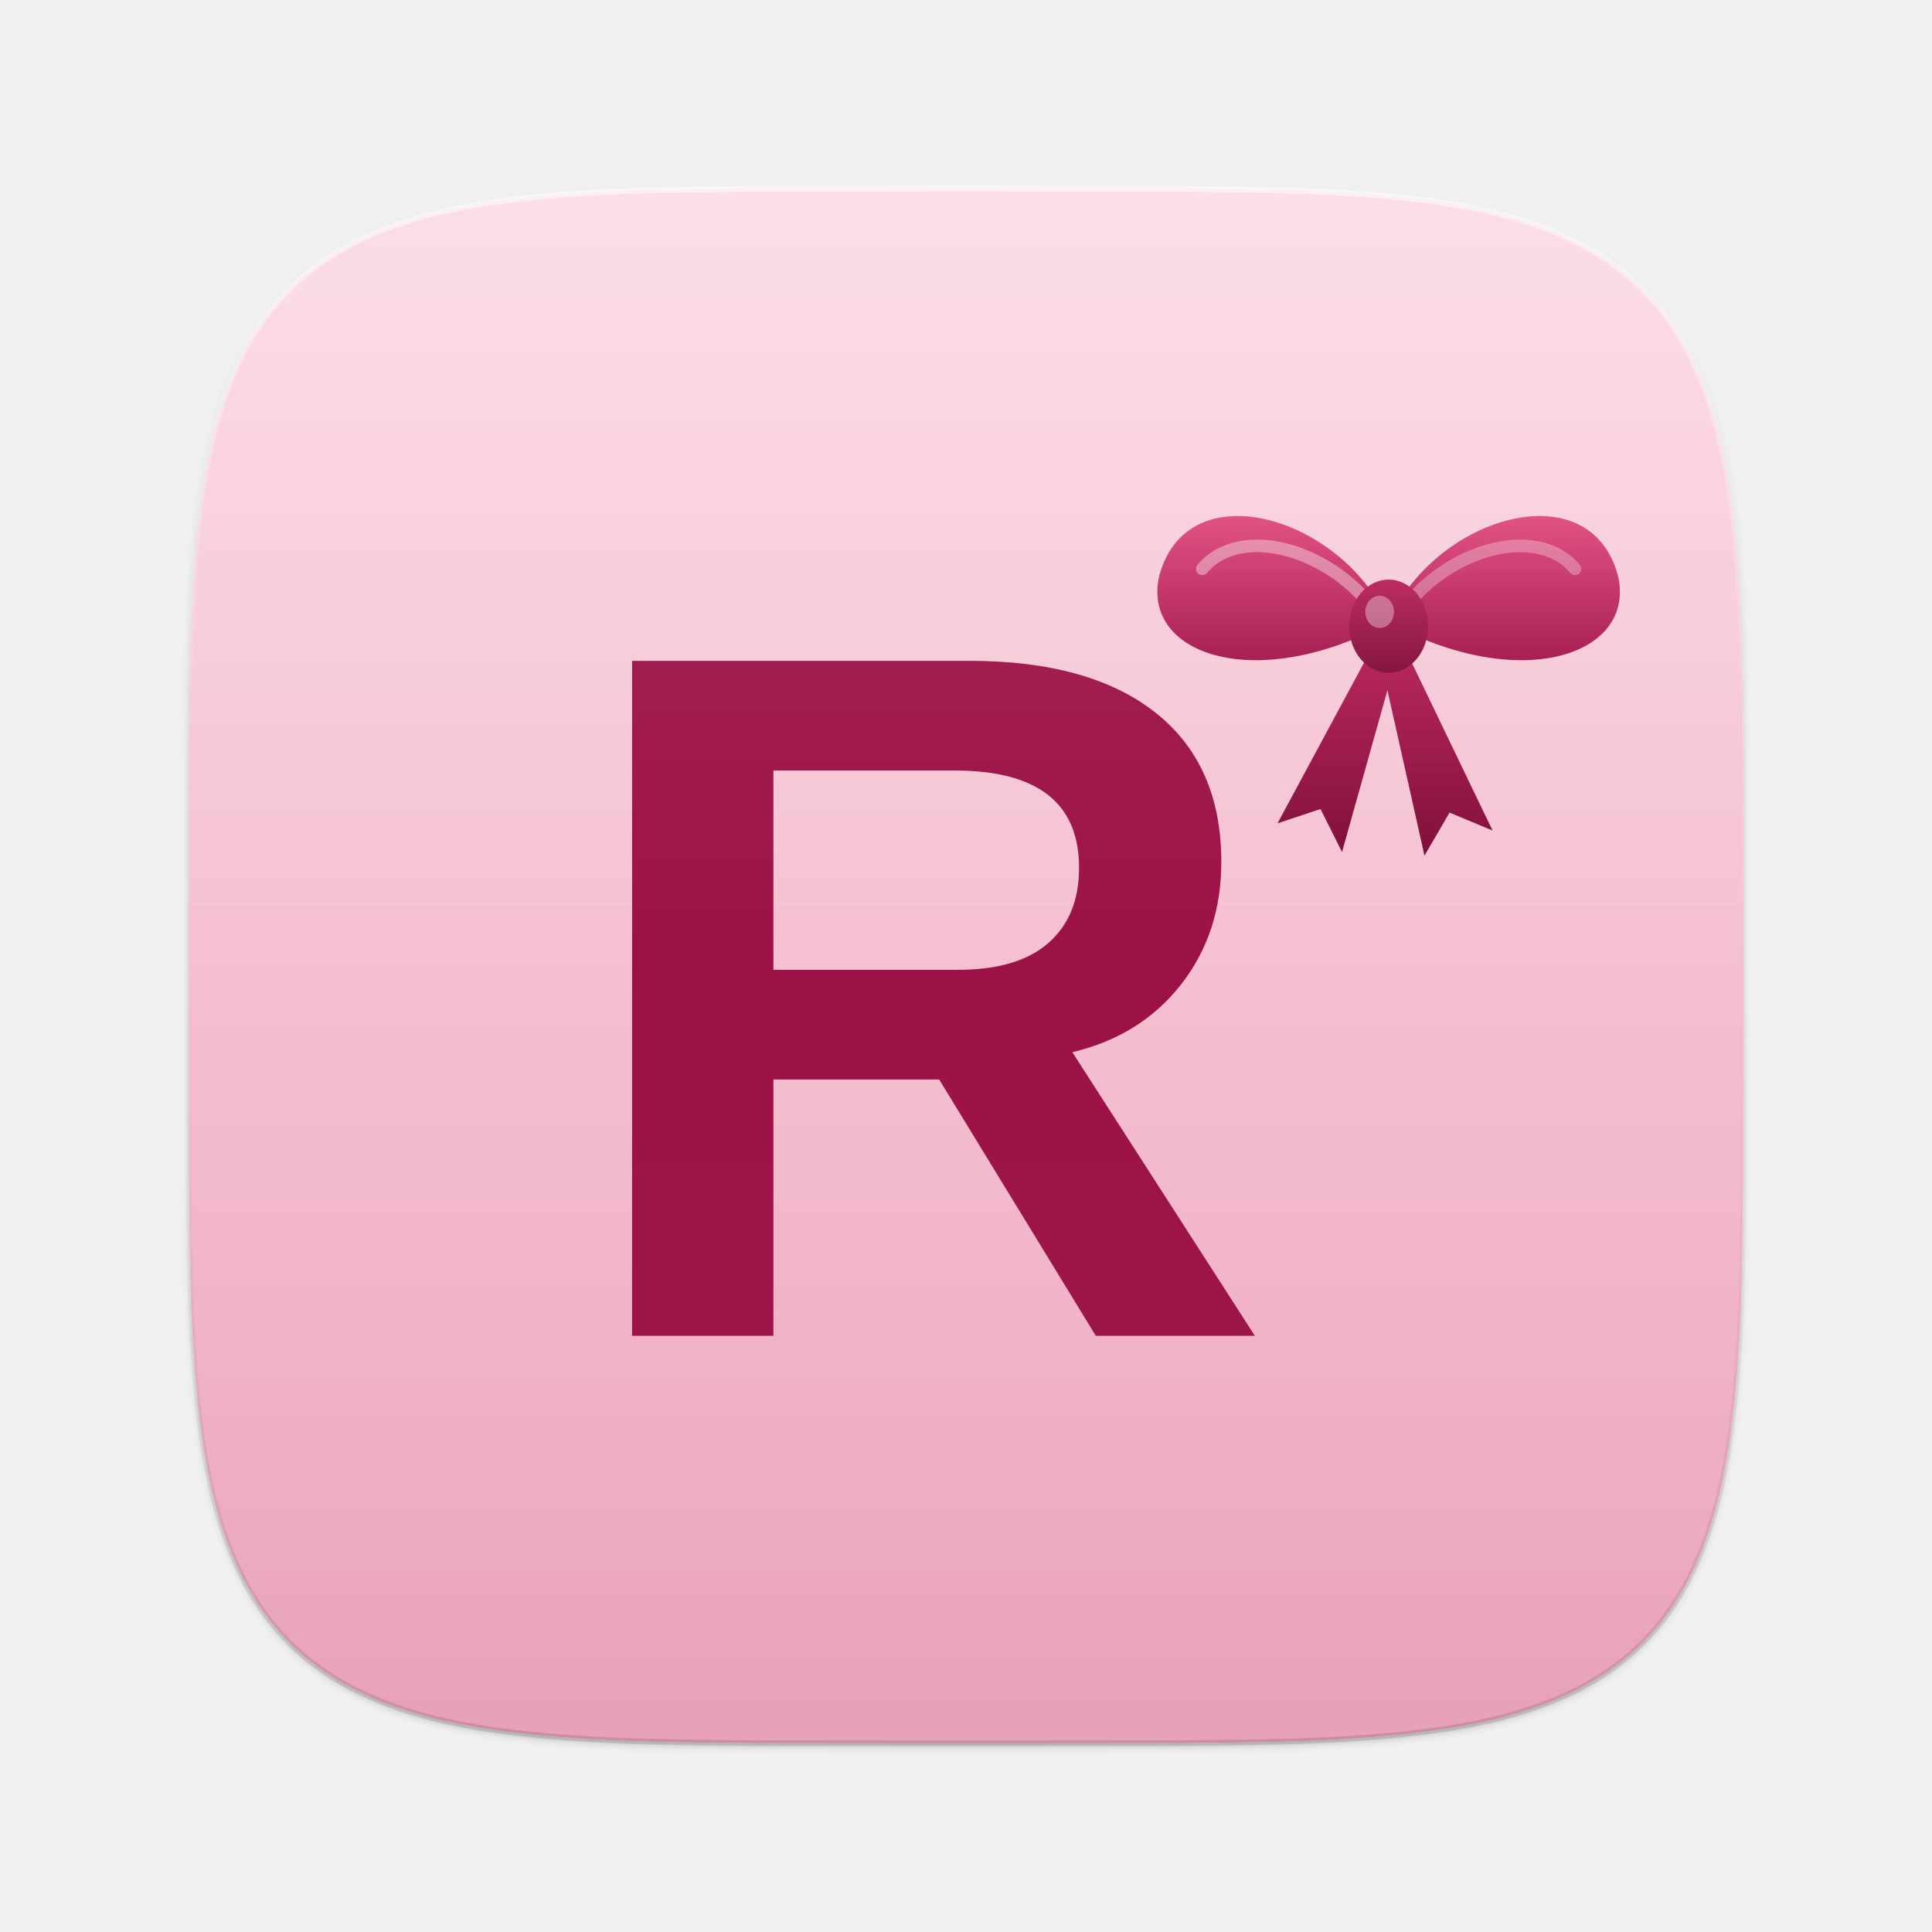
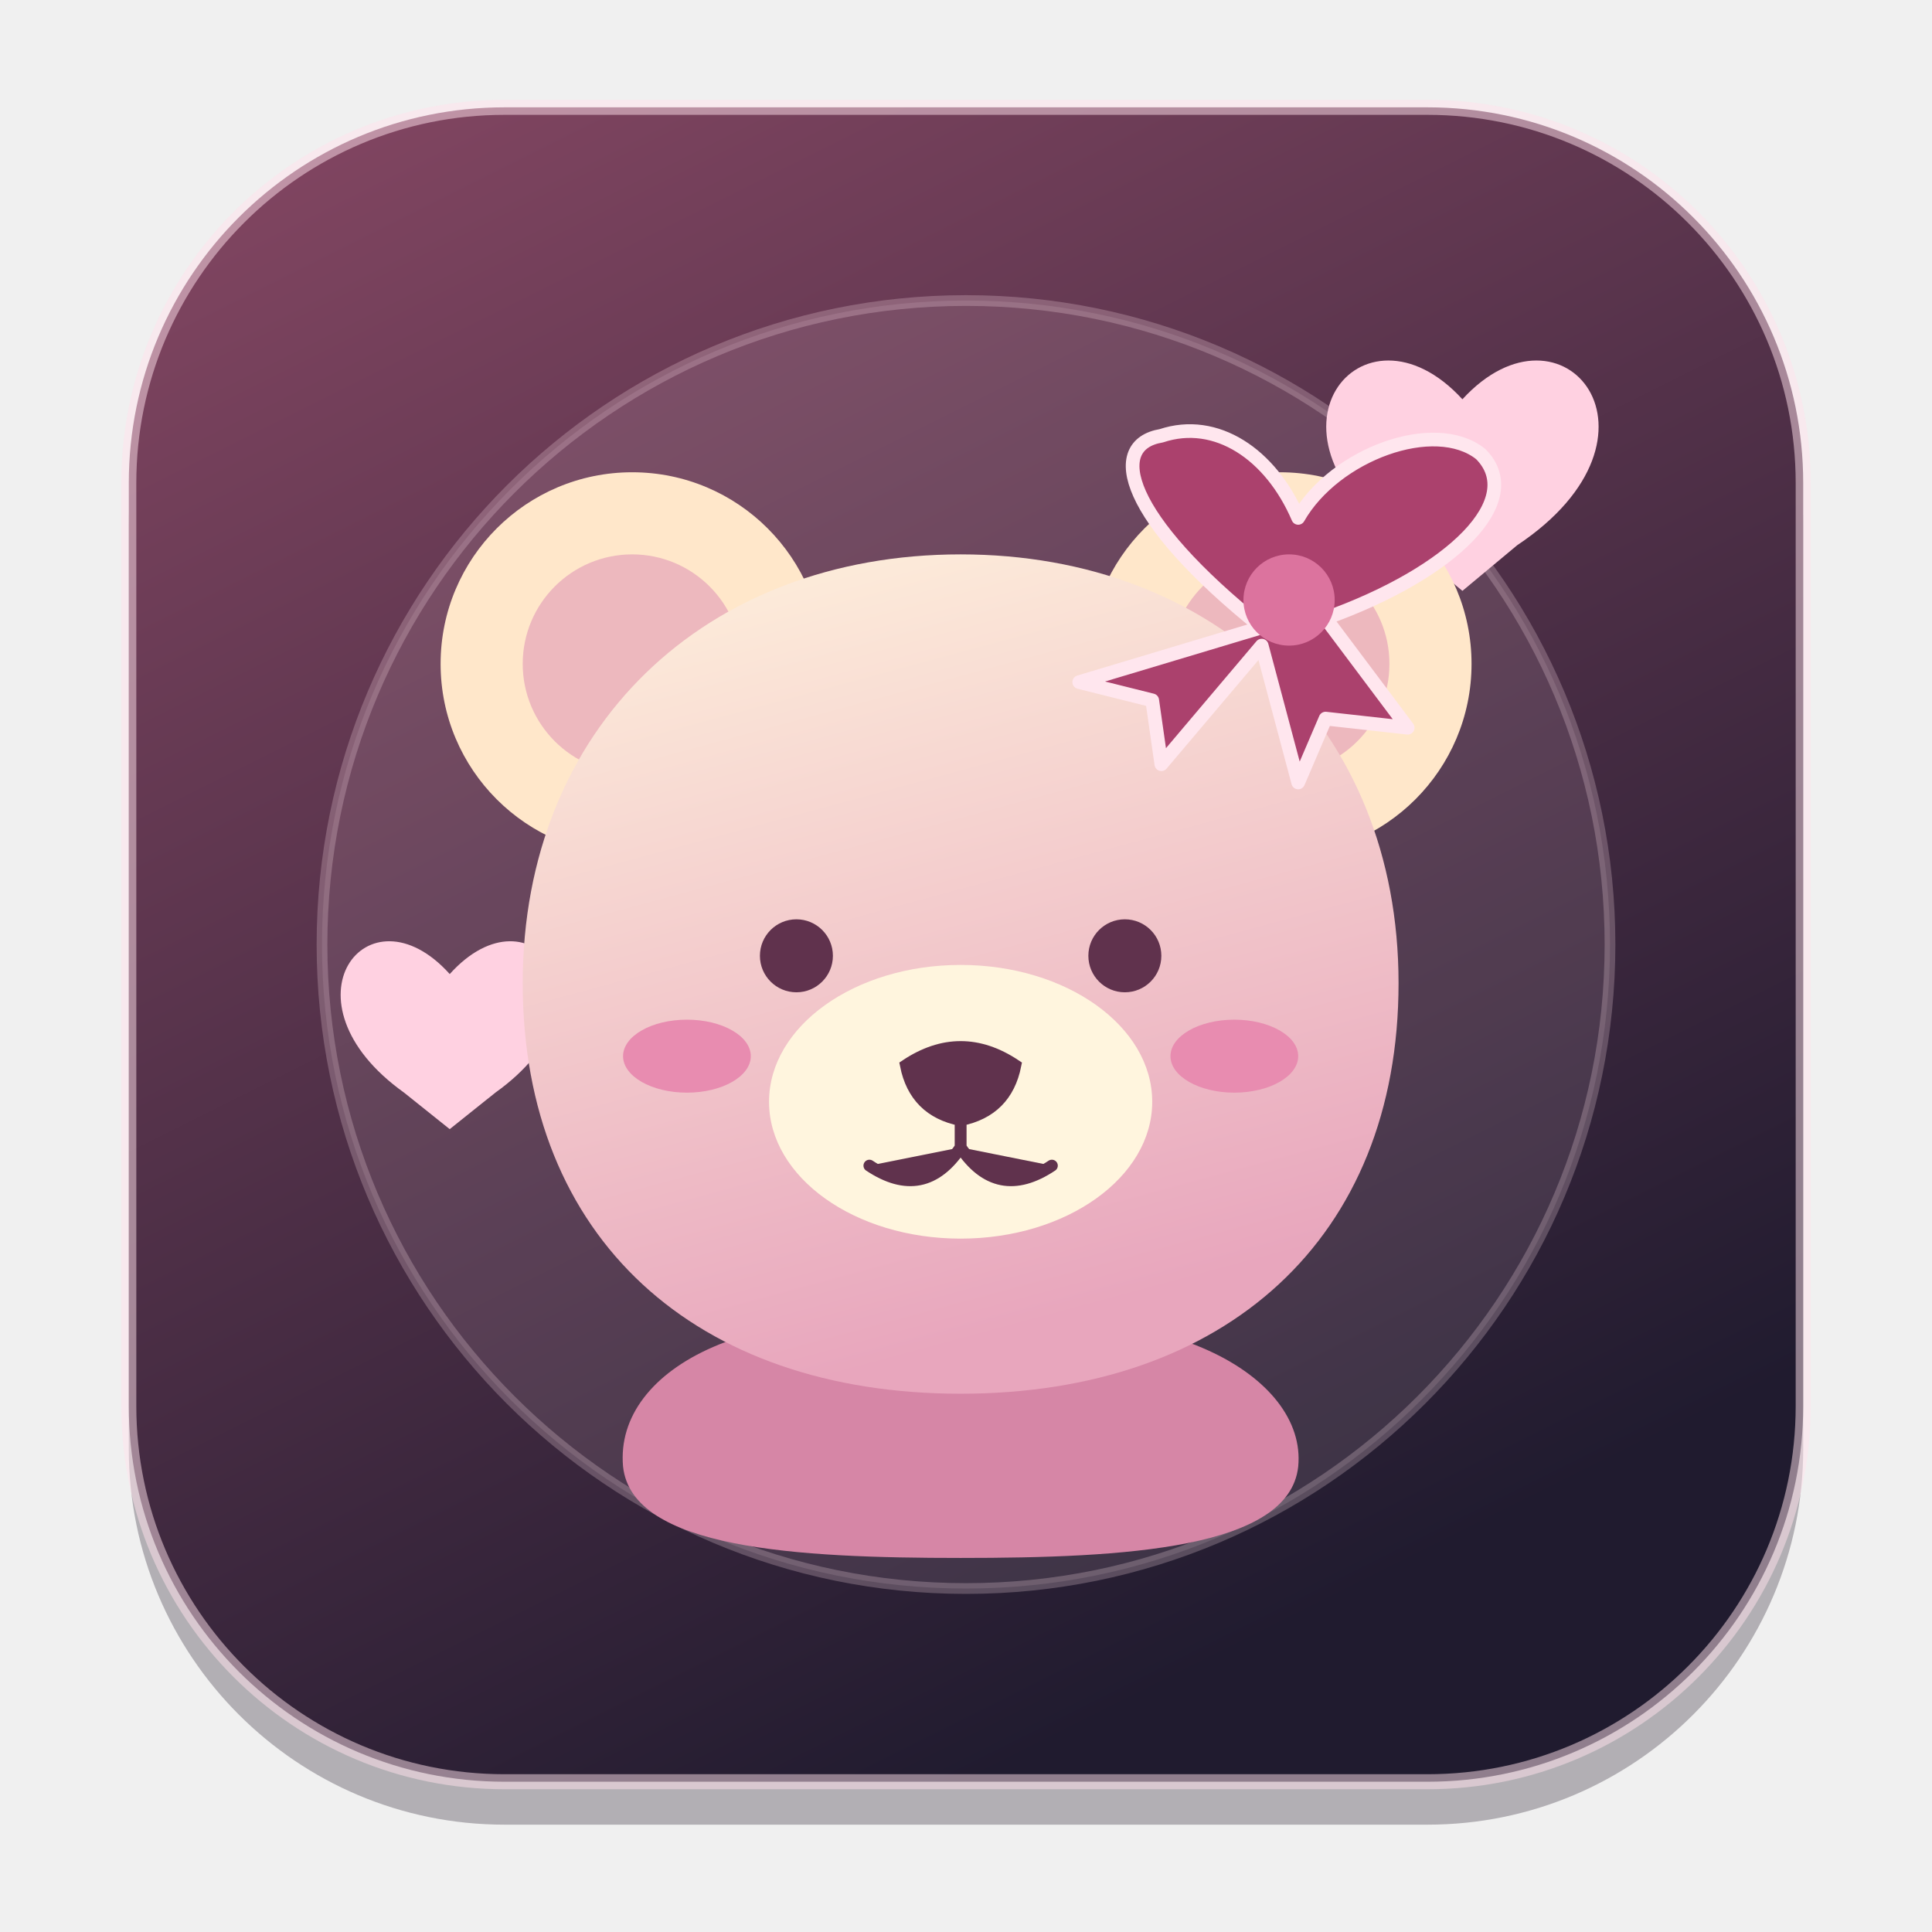
- <svg xmlns="http://www.w3.org/2000/svg" viewBox="0 0 1024 1024" width="1024" height="1024">
+ <svg xmlns="http://www.w3.org/2000/svg" width="1024" height="1024" viewBox="0 0 180 180">
  <defs>
-     <clipPath id="tile">
-       <path d="M924.0 512.0L923.9 624.8L923.5 660.9L922.9 687.0L922.0 708.2L920.8 726.3L919.4 742.2L917.7 756.5L915.8 769.6L913.6 781.5L911.2 792.6L908.4 802.8L905.4 812.4L902.1 821.4L898.5 829.8L894.7 837.7L890.5 845.1L886.0 852.1L881.2 858.7L876.1 864.9L870.7 870.7L864.9 876.1L858.7 881.2L852.1 886.0L845.1 890.5L837.7 894.7L829.8 898.5L821.4 902.1L812.4 905.4L802.8 908.4L792.6 911.2L781.5 913.6L769.6 915.8L756.5 917.7L742.2 919.4L726.3 920.8L708.2 922.0L687.0 922.9L660.9 923.5L624.8 923.9L512.0 924.0L399.2 923.9L363.1 923.5L337.0 922.9L315.8 922.0L297.7 920.8L281.8 919.4L267.5 917.7L254.4 915.8L242.5 913.6L231.4 911.2L221.2 908.4L211.6 905.4L202.6 902.1L194.2 898.5L186.3 894.7L178.9 890.5L171.9 886.0L165.3 881.2L159.1 876.1L153.3 870.7L147.9 864.9L142.8 858.7L138.0 852.1L133.5 845.1L129.3 837.7L125.5 829.8L121.9 821.4L118.6 812.4L115.6 802.8L112.8 792.6L110.4 781.5L108.2 769.6L106.3 756.5L104.6 742.2L103.2 726.3L102.0 708.2L101.1 687.0L100.5 660.9L100.1 624.8L100.0 512.0L100.1 399.2L100.5 363.1L101.1 337.0L102.0 315.8L103.2 297.7L104.6 281.8L106.3 267.5L108.2 254.4L110.4 242.5L112.8 231.4L115.6 221.2L118.6 211.6L121.9 202.6L125.5 194.2L129.3 186.3L133.5 178.9L138.0 171.9L142.8 165.3L147.9 159.1L153.3 153.3L159.1 147.9L165.3 142.8L171.9 138.0L178.9 133.5L186.3 129.3L194.2 125.5L202.6 121.9L211.6 118.6L221.2 115.6L231.4 112.8L242.5 110.4L254.4 108.2L267.5 106.3L281.8 104.6L297.7 103.2L315.8 102.0L337.0 101.1L363.1 100.5L399.2 100.1L512.0 100.0L624.8 100.1L660.9 100.5L687.0 101.1L708.2 102.0L726.3 103.2L742.2 104.6L756.5 106.3L769.6 108.2L781.5 110.4L792.6 112.8L802.8 115.6L812.4 118.6L821.4 121.9L829.8 125.5L837.7 129.3L845.1 133.5L852.1 138.0L858.7 142.8L864.9 147.9L870.7 153.3L876.1 159.1L881.2 165.3L886.0 171.9L890.5 178.9L894.7 186.3L898.5 194.2L902.1 202.6L905.4 211.6L908.4 221.2L911.2 231.4L913.6 242.5L915.8 254.4L917.7 267.5L919.4 281.8L920.8 297.7L922.0 315.8L922.9 337.0L923.5 363.1L923.9 399.2Z" />
-     </clipPath>
-     <filter id="shadow" x="-10%" y="-10%" width="120%" height="125%">
-       <feDropShadow dx="0" dy="10" stdDeviation="12" flood-color="#000" flood-opacity=".28" />
-       <feDropShadow dx="0" dy="2" stdDeviation="2" flood-color="#000" flood-opacity=".18" />
-     </filter>
-     <linearGradient id="sheen" x1="0" y1="0" x2="0" y2="1">
-       <stop offset="0" stop-color="#fff" stop-opacity=".16" />
-       <stop offset=".5" stop-color="#fff" stop-opacity="0" />
-       <stop offset="1" stop-color="#000" stop-opacity=".06" />
+     <linearGradient id="art" x2=".28" y2="1">
+       <stop stop-color="#fff3dd" />
+       <stop offset="1" stop-color="#e8a6bd" />
    </linearGradient>
-     <linearGradient id="edge" x1="0" y1="0" x2="0" y2="1">
-       <stop offset="0" stop-color="#fff" stop-opacity=".5" />
-       <stop offset=".35" stop-color="#fff" stop-opacity="0" />
-       <stop offset="1" stop-color="#000" stop-opacity=".12" />
-     </linearGradient>
-     <linearGradient id="g" x1="0" y1="0" x2="0" y2="1">
-       <stop offset="0" stop-color="#FBD9E3" />
-       <stop offset="1" stop-color="#EFA6BE" />
-     </linearGradient>
-     <linearGradient id="bw" x1="0" y1="0" x2="0" y2="1">
-       <stop offset="0" stop-color="#E0457B" />
-       <stop offset="1" stop-color="#A3134A" />
-     </linearGradient>
-     <linearGradient id="bwd" x1="0" y1="0" x2="0" y2="1">
-       <stop offset="0" stop-color="#B81D57" />
-       <stop offset="1" stop-color="#7E0B37" />
+     <linearGradient id="tile" x2=".5" y2="1">
+       <stop stop-color="#874864" />
+       <stop offset="1" stop-color="#201b2f" />
    </linearGradient>
  </defs>
-   <path d="M924.0 512.0L923.9 624.8L923.5 660.9L922.9 687.0L922.0 708.2L920.8 726.3L919.4 742.2L917.7 756.5L915.8 769.6L913.6 781.5L911.2 792.6L908.4 802.8L905.4 812.4L902.1 821.4L898.5 829.8L894.7 837.7L890.5 845.1L886.0 852.1L881.2 858.7L876.1 864.9L870.7 870.7L864.9 876.1L858.7 881.2L852.1 886.0L845.1 890.5L837.7 894.7L829.8 898.5L821.4 902.1L812.4 905.4L802.8 908.4L792.6 911.2L781.5 913.6L769.6 915.8L756.5 917.7L742.2 919.4L726.3 920.8L708.2 922.0L687.0 922.9L660.9 923.5L624.8 923.9L512.0 924.0L399.2 923.9L363.1 923.5L337.0 922.9L315.8 922.0L297.7 920.8L281.8 919.4L267.5 917.7L254.4 915.8L242.5 913.6L231.4 911.2L221.2 908.4L211.6 905.4L202.6 902.1L194.2 898.5L186.3 894.7L178.9 890.5L171.9 886.0L165.3 881.2L159.1 876.1L153.3 870.7L147.9 864.9L142.8 858.7L138.0 852.1L133.5 845.1L129.3 837.7L125.5 829.8L121.9 821.4L118.6 812.4L115.6 802.8L112.8 792.6L110.4 781.5L108.2 769.6L106.3 756.5L104.6 742.2L103.2 726.3L102.0 708.2L101.1 687.0L100.5 660.9L100.1 624.8L100.0 512.0L100.1 399.2L100.5 363.1L101.1 337.0L102.0 315.8L103.2 297.7L104.6 281.8L106.3 267.5L108.2 254.4L110.4 242.5L112.8 231.4L115.6 221.2L118.6 211.6L121.9 202.6L125.5 194.2L129.3 186.3L133.5 178.9L138.0 171.9L142.8 165.3L147.9 159.1L153.3 153.3L159.1 147.9L165.3 142.8L171.9 138.0L178.9 133.5L186.3 129.3L194.2 125.5L202.6 121.9L211.6 118.6L221.2 115.6L231.4 112.8L242.5 110.4L254.4 108.2L267.5 106.3L281.8 104.6L297.7 103.2L315.8 102.0L337.0 101.1L363.1 100.5L399.2 100.1L512.0 100.0L624.8 100.1L660.9 100.5L687.0 101.1L708.2 102.0L726.3 103.2L742.2 104.6L756.5 106.3L769.6 108.2L781.5 110.4L792.6 112.8L802.8 115.6L812.4 118.6L821.4 121.9L829.8 125.5L837.7 129.3L845.1 133.5L852.1 138.0L858.7 142.8L864.9 147.9L870.7 153.3L876.1 159.1L881.2 165.3L886.0 171.9L890.5 178.9L894.7 186.3L898.5 194.2L902.1 202.6L905.4 211.6L908.4 221.2L911.2 231.4L913.6 242.5L915.8 254.4L917.7 267.5L919.4 281.8L920.8 297.7L922.0 315.8L922.9 337.0L923.5 363.1L923.9 399.2Z" fill="url(#g)" filter="url(#shadow)" />
-   <g clip-path="url(#tile)">
-     <text x="488" y="708" text-anchor="middle" font-family="-apple-system,BlinkMacSystemFont,'SF Pro Display','Helvetica Neue',Arial,sans-serif" font-weight="700" font-size="520" fill="#9C1146" letter-spacing="-10">R</text>
-     <g transform="translate(736 330) scale(0.95)">
-       <path d="M-6 8L-62 112L-38 104L-26 128L6 14Z" fill="url(#bwd)" />
-       <path d="M6 8L58 116L34 106L20 130L-6 14Z" fill="url(#bwd)" />
-       <path d="M0 0C-24 -58 -112 -86 -128 -26C-138 18 -74 40 0 0Z" fill="url(#bw)" />
-       <path d="M0 0C24 -58 112 -86 128 -26C138 18 74 40 0 0Z" fill="url(#bw)" />
-       <path d="M-6 -4C-30 -40 -82 -56 -104 -30" fill="none" stroke="#fff" stroke-opacity=".38" stroke-width="7" stroke-linecap="round" />
-       <path d="M6 -4C30 -40 82 -56 104 -30" fill="none" stroke="#fff" stroke-opacity=".3" stroke-width="7" stroke-linecap="round" />
-       <ellipse cx="0" cy="2" rx="22" ry="26" fill="url(#bwd)" />
-       <ellipse cx="-5" cy="-6" rx="8" ry="9" fill="#fff" opacity=".35" />
-     </g>
-     <rect width="1024" height="1024" fill="url(#sheen)" />
+   <rect x="12" y="14" width="156" height="156" rx="35" fill="#211828" opacity=".3" />
+   <rect x="12" y="10" width="156" height="156" rx="35" fill="url(#tile)" stroke="#ffe2ec" stroke-opacity=".5" stroke-width="1.4" />
+   <circle cx="90" cy="88" r="60" fill="#ffe2ec" opacity=".11" />
+   <circle cx="90" cy="88" r="60" fill="none" stroke="#ffe2ec" opacity=".24" />
+   <g transform="translate(13 -7) scale(.85)">
+     <path d="M145 52c-11-12-24 4-6 16l6 5 6-5c18-12 5-28-6-16Zm-111 63c-9-10-19 3-5 13l5 4 5-4c14-10 4-23-5-13Z" fill="#ffd1e1" />
+     <path d="M90 154c-22-4-38 4-37 15 1 9 19 10 37 10s36-1 37-10c1-10-15-19-37-15Z" fill="#d686a6" />
+     <circle cx="54" cy="81" r="21" fill="#ffe7ca" />
+     <circle cx="125" cy="81" r="21" fill="#ffe7ca" />
+     <circle cx="54" cy="81" r="12" fill="#edb8be" />
+     <circle cx="125" cy="81" r="12" fill="#edb8be" />
+     <path d="M42 116c0-28 20-47 48-47s48 19 48 47-19 45-48 45-48-17-48-45Z" fill="url(#art)" />
+     <ellipse cx="90" cy="129" rx="21" ry="15" fill="#fff5de" />
+     <circle cx="72" cy="113" r="4" fill="#60324d" />
+     <circle cx="108" cy="113" r="4" fill="#60324d" />
+     <path d="M84 125q6-4 12 0-1 5-6 6-5-1-6-6Zm6 6v3m0 0q-4 6-10 2m10-2q4 6 10 2" fill="#60324d" stroke="#60324d" stroke-width="1.3" stroke-linecap="round" />
+     <ellipse cx="60" cy="124" rx="7" ry="4" fill="#e88cb0" />
+     <ellipse cx="120" cy="124" rx="7" ry="4" fill="#e88cb0" />
+     <path d="M123 77c-15-12-17-20-11-21 6-2 12 2 15 9 4-7 15-11 20-7 5 5-3 13-17 18l9 12-9-1-3 7-4-15-11 13-1-7-8-2Z" fill="#ab416d" stroke="#ffe6ee" stroke-width="1.5" stroke-linejoin="round" />
+     <circle cx="126" cy="74" r="5" fill="#dc739e" />
  </g>
-   <path d="M924.0 512.0L923.9 624.8L923.5 660.9L922.9 687.0L922.0 708.2L920.8 726.3L919.4 742.2L917.7 756.5L915.8 769.6L913.6 781.5L911.2 792.6L908.4 802.8L905.4 812.4L902.1 821.4L898.5 829.8L894.7 837.7L890.5 845.1L886.0 852.1L881.2 858.7L876.1 864.9L870.7 870.7L864.9 876.1L858.7 881.2L852.1 886.0L845.1 890.5L837.7 894.7L829.8 898.5L821.4 902.1L812.4 905.4L802.8 908.4L792.6 911.2L781.5 913.6L769.6 915.8L756.5 917.7L742.2 919.4L726.3 920.8L708.2 922.0L687.0 922.9L660.9 923.5L624.8 923.9L512.0 924.0L399.2 923.9L363.1 923.5L337.0 922.9L315.8 922.0L297.7 920.8L281.8 919.4L267.5 917.7L254.4 915.8L242.5 913.6L231.4 911.2L221.2 908.4L211.6 905.4L202.6 902.1L194.2 898.5L186.3 894.7L178.9 890.5L171.9 886.0L165.3 881.2L159.1 876.1L153.3 870.7L147.9 864.9L142.8 858.7L138.0 852.1L133.5 845.1L129.3 837.7L125.5 829.8L121.9 821.4L118.6 812.4L115.6 802.8L112.8 792.6L110.4 781.5L108.2 769.6L106.3 756.5L104.6 742.2L103.2 726.3L102.0 708.2L101.1 687.0L100.5 660.9L100.1 624.8L100.0 512.0L100.1 399.2L100.5 363.1L101.1 337.0L102.0 315.8L103.2 297.7L104.6 281.8L106.3 267.5L108.2 254.4L110.4 242.5L112.8 231.4L115.6 221.2L118.6 211.6L121.9 202.6L125.5 194.2L129.3 186.3L133.5 178.9L138.0 171.9L142.8 165.3L147.9 159.1L153.3 153.3L159.1 147.9L165.3 142.8L171.9 138.0L178.9 133.5L186.3 129.3L194.2 125.5L202.6 121.9L211.6 118.6L221.2 115.6L231.4 112.8L242.5 110.4L254.4 108.2L267.5 106.3L281.8 104.6L297.7 103.2L315.8 102.0L337.0 101.1L363.1 100.5L399.2 100.1L512.0 100.0L624.8 100.1L660.9 100.5L687.0 101.1L708.2 102.0L726.3 103.2L742.2 104.6L756.5 106.3L769.6 108.2L781.5 110.4L792.6 112.8L802.8 115.6L812.4 118.6L821.4 121.9L829.8 125.5L837.7 129.3L845.1 133.5L852.1 138.0L858.7 142.8L864.9 147.9L870.7 153.3L876.1 159.1L881.2 165.3L886.0 171.9L890.5 178.9L894.7 186.3L898.5 194.2L902.1 202.6L905.4 211.6L908.4 221.2L911.2 231.4L913.6 242.5L915.8 254.4L917.7 267.5L919.4 281.8L920.8 297.7L922.0 315.8L922.9 337.0L923.5 363.1L923.9 399.2Z" fill="none" stroke="url(#edge)" stroke-width="3" />
</svg>
